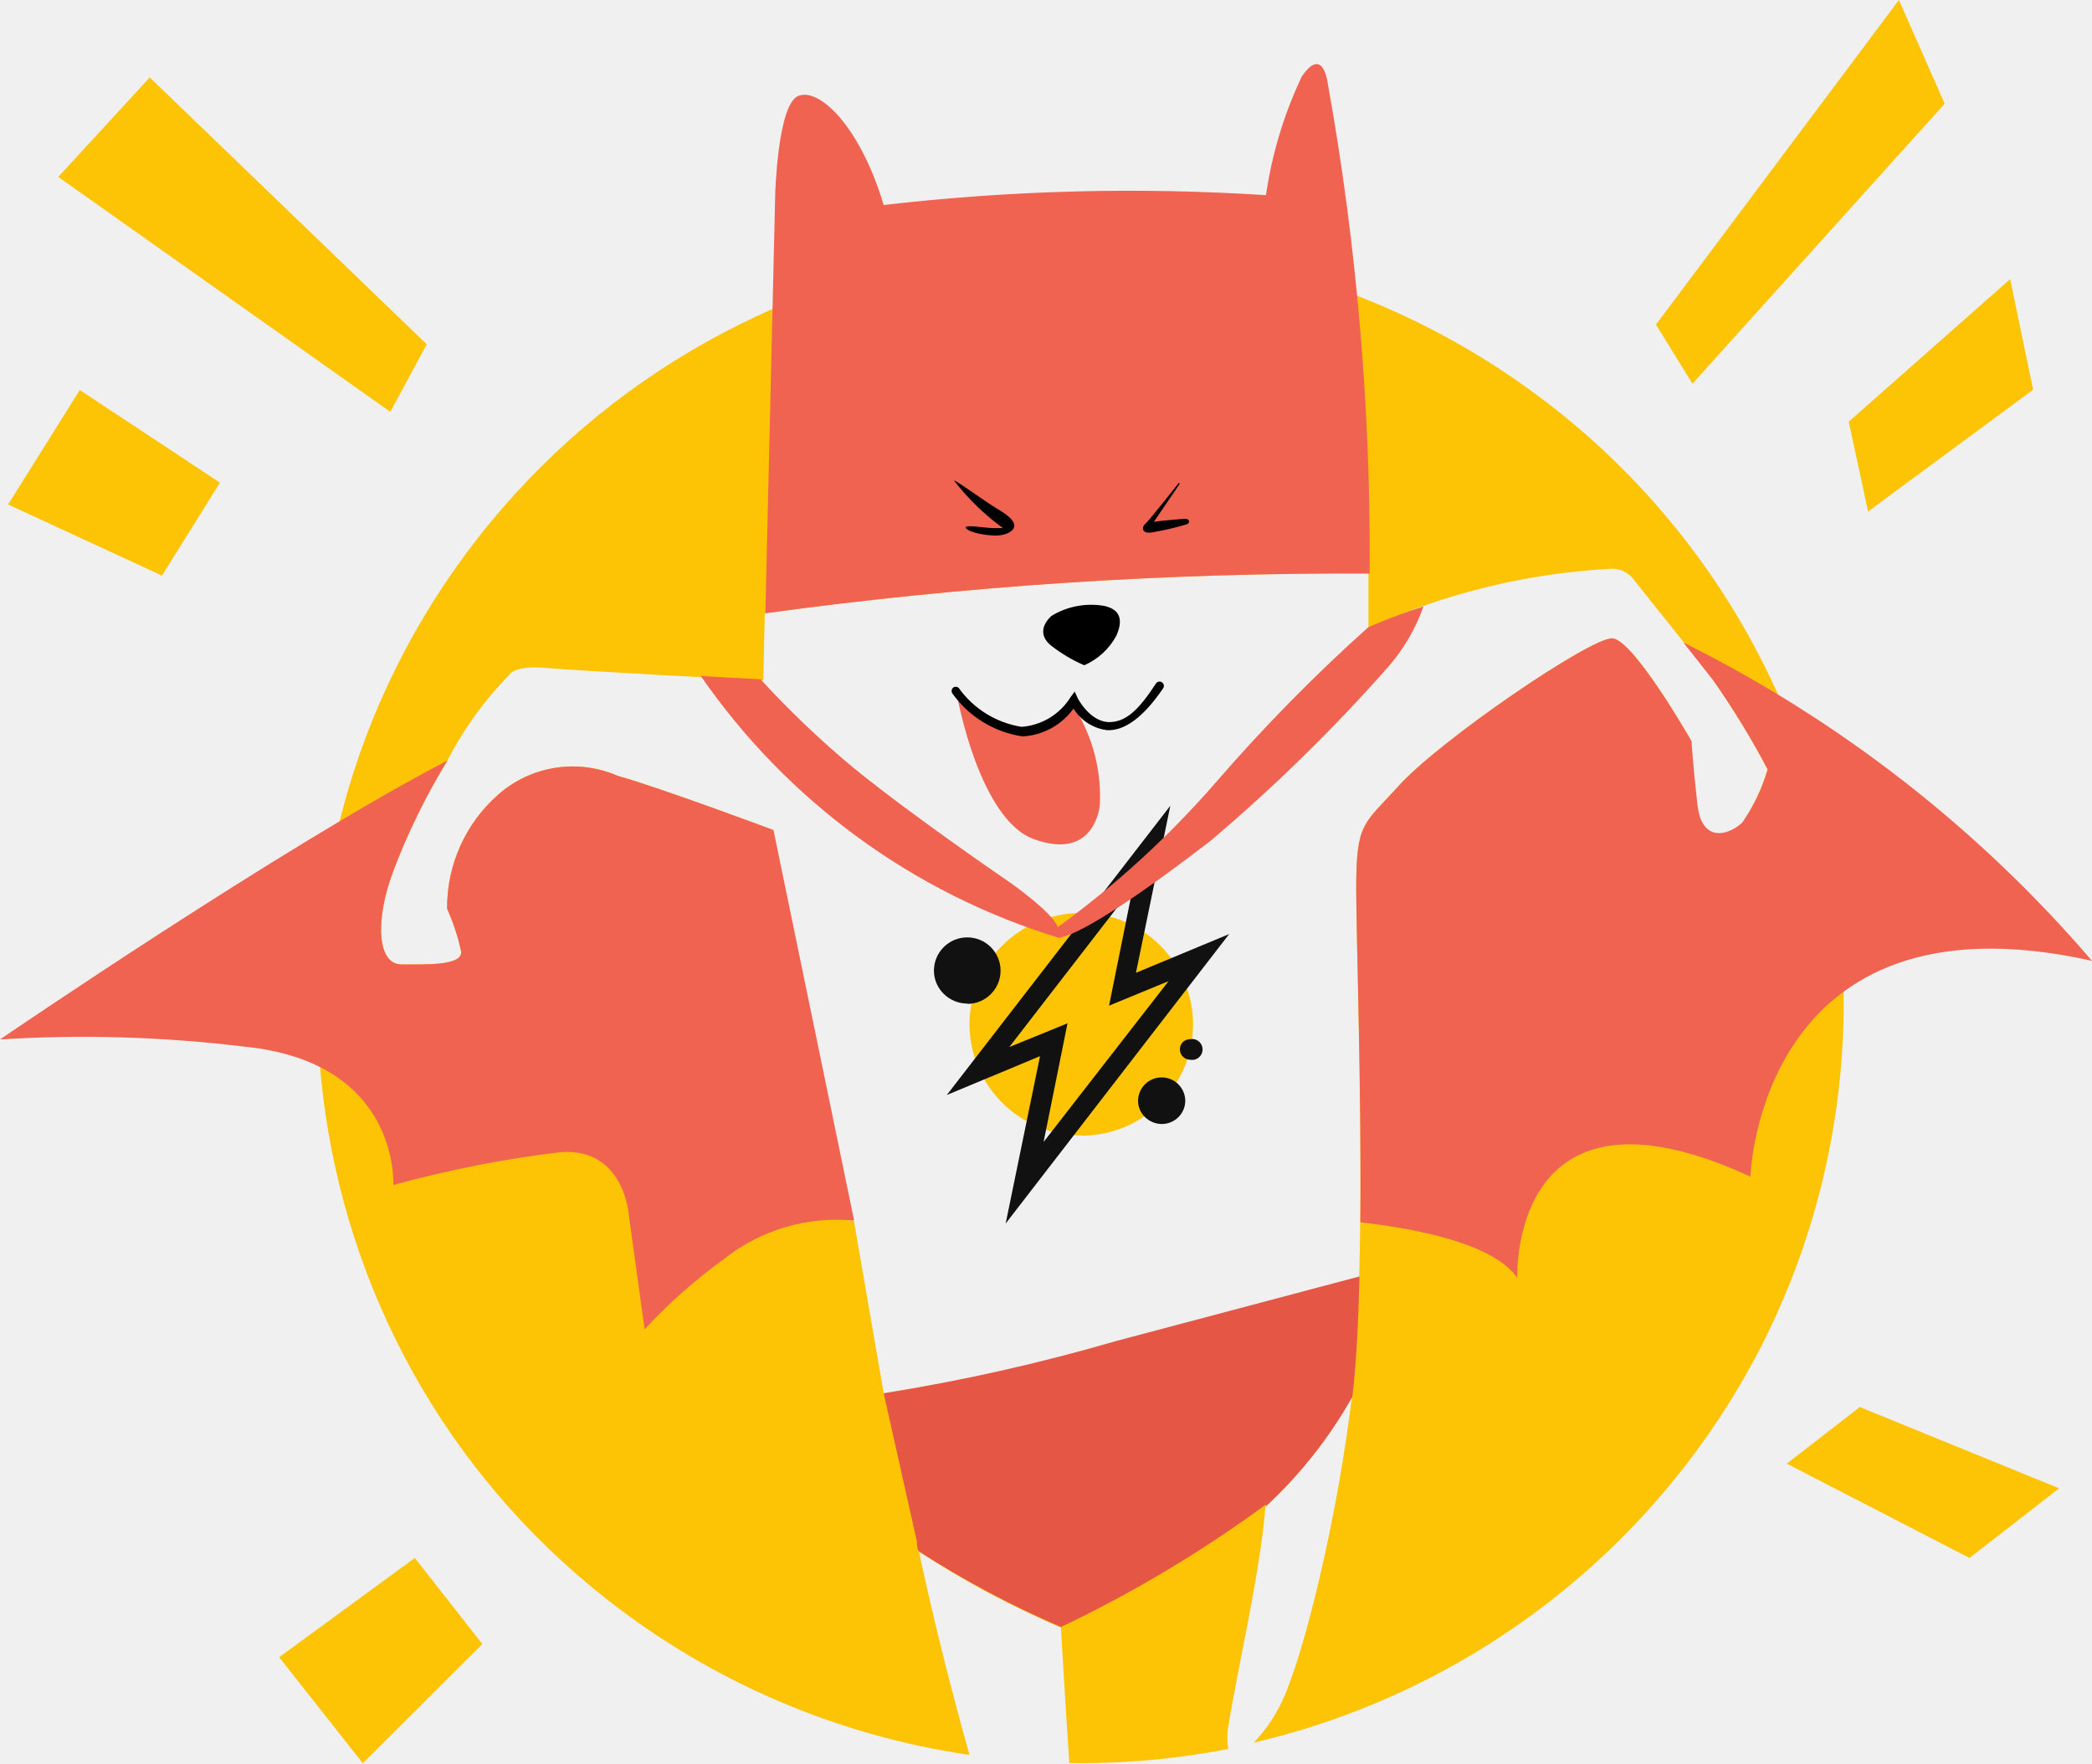
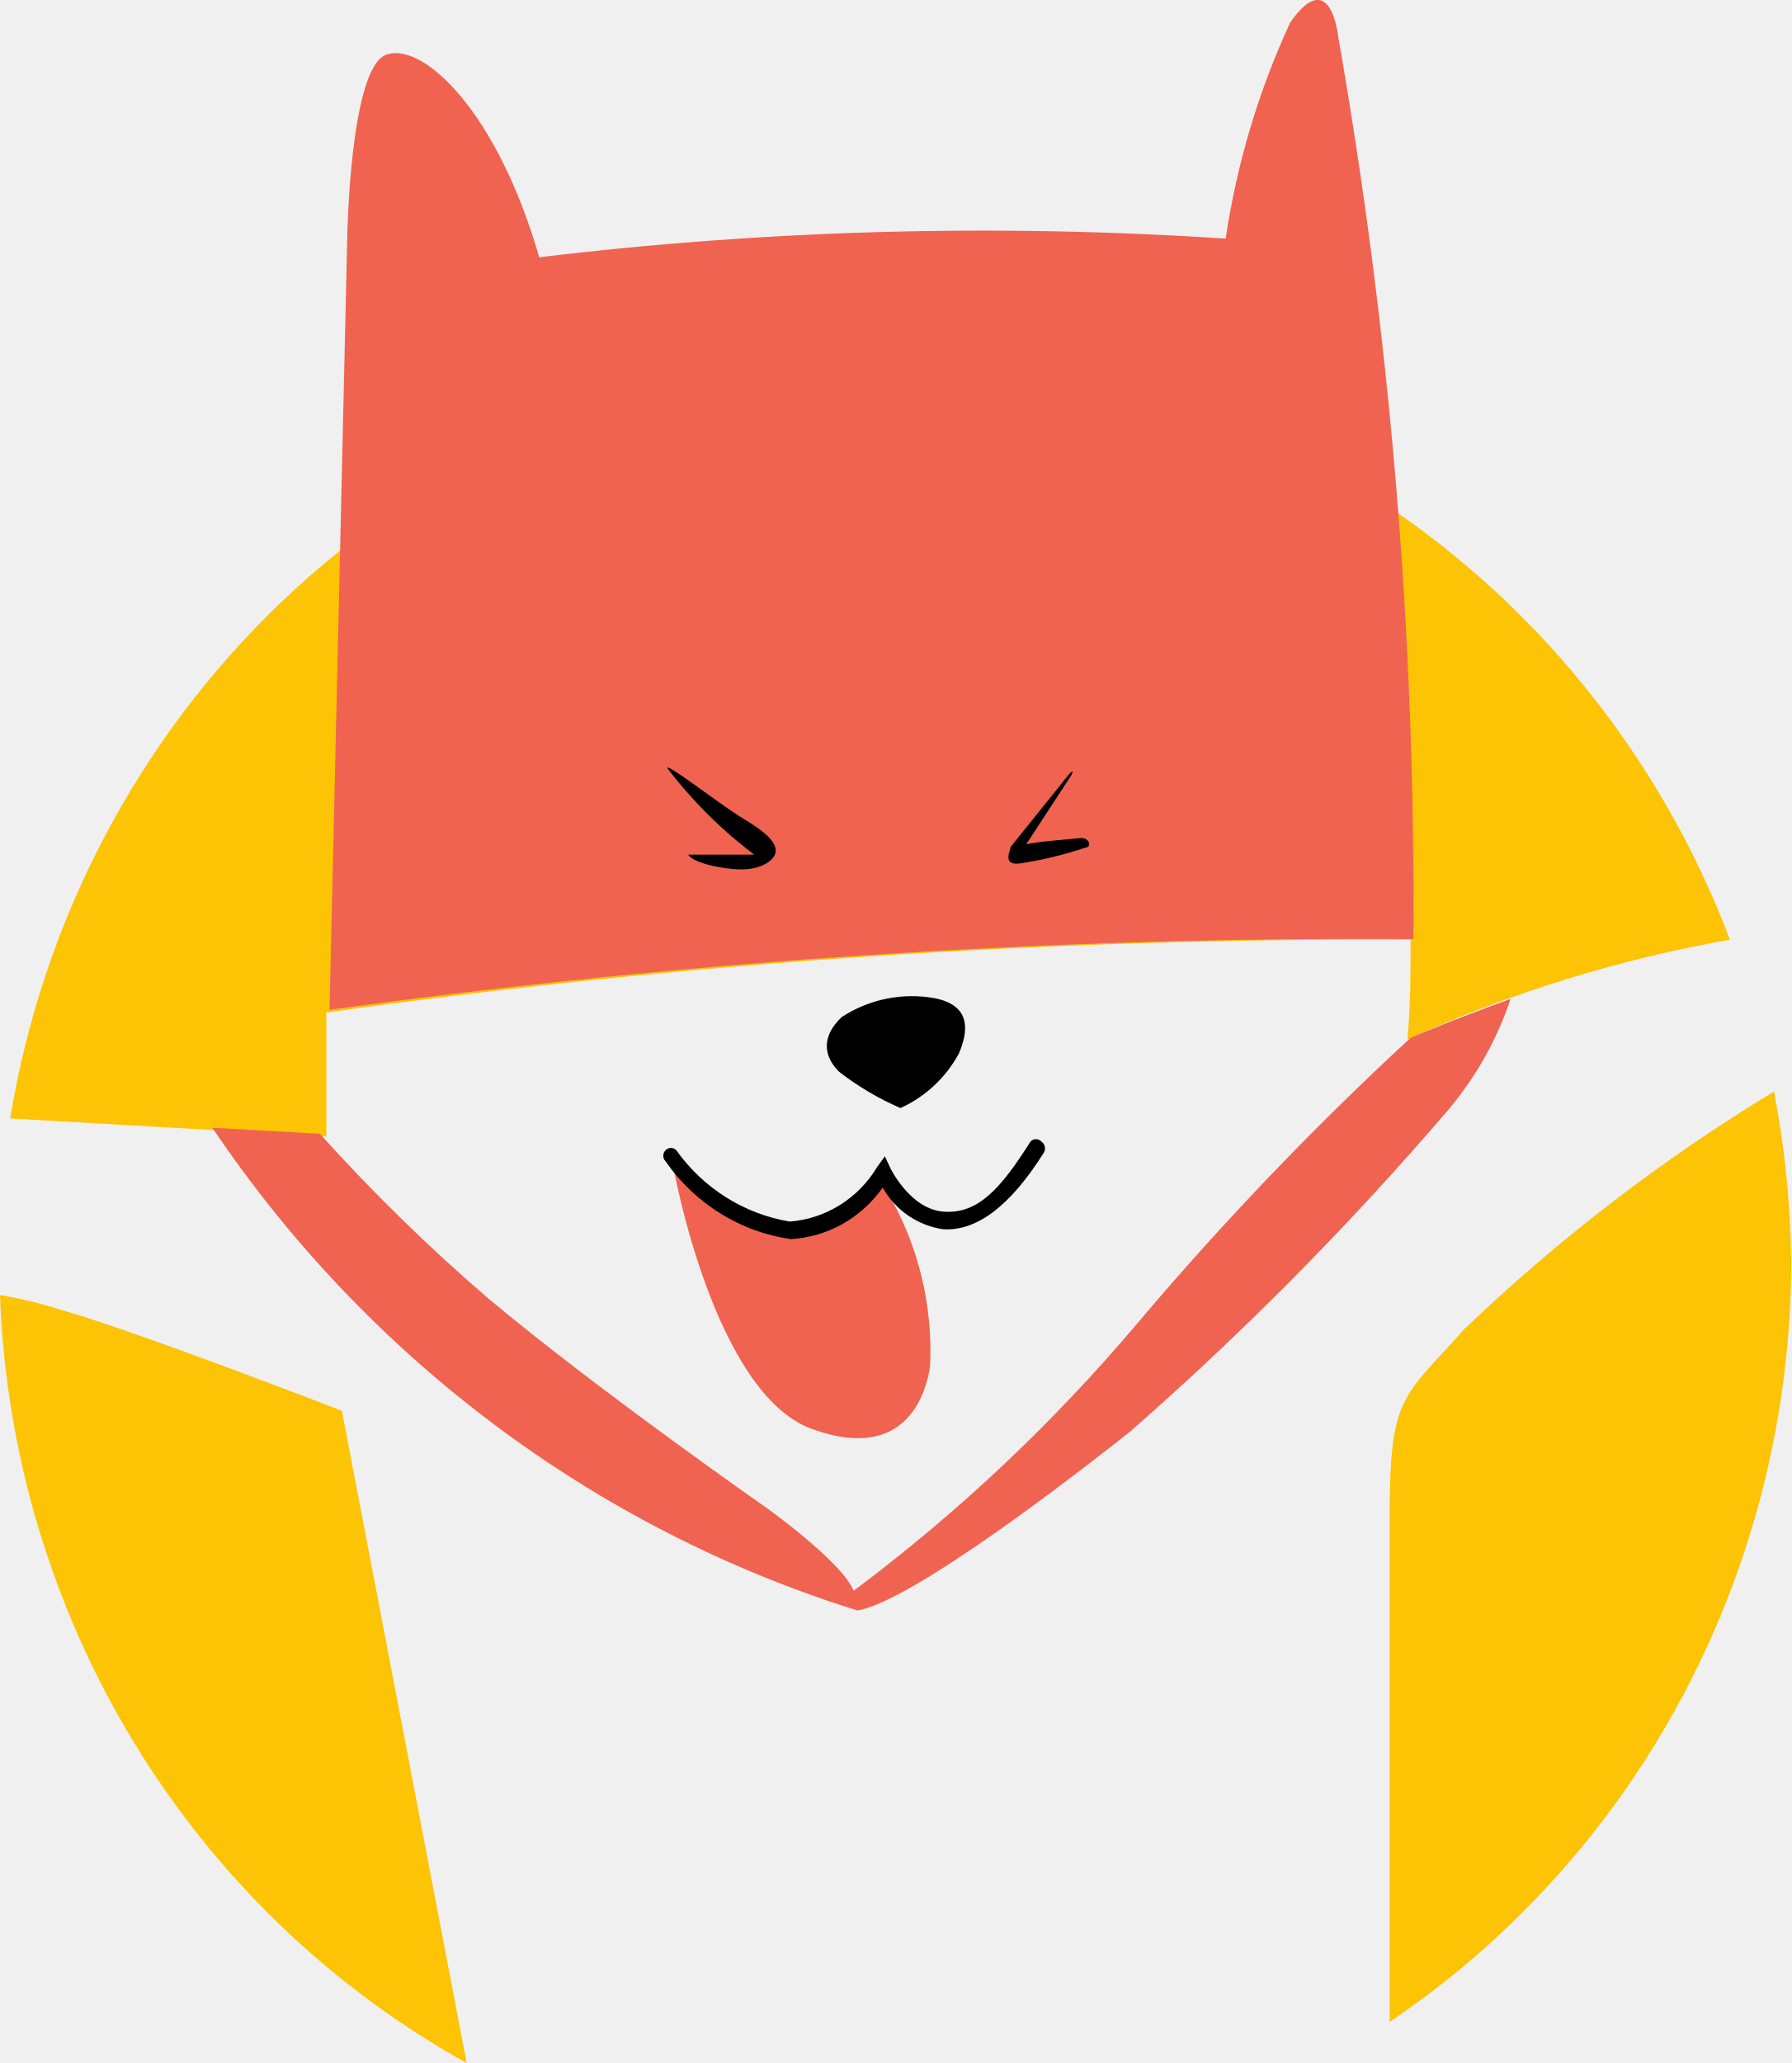
- <svg xmlns="http://www.w3.org/2000/svg" viewBox="0 0 70 59" fill="none">
-   <path d="M59.74 23.8a25.42 25.42 0 0 0-8.03-10.37 25.63 25.63 0 0 0-35.72 4.57 25.33 25.33 0 0 0 4.35 35.54 25.63 25.63 0 0 0 12.1 5.18c-.58-2.07-1.17-4.36-1.69-6.8 1.5.98 3.1 1.83 4.75 2.54 0 0 .12 2.14.28 4.53 1.78.03 3.56-.13 5.32-.47a2.1 2.1 0 0 1 0-.75c.29-1.85 1.08-5.2 1.24-7.35a15.1 15.1 0 0 0 2.9-3.68l-.06.44c-.55 4.22-1.7 8.74-2.4 9.98-.22.42-.5.8-.83 1.15a25.65 25.65 0 0 0 16.93-13.16 25.32 25.32 0 0 0 .86-21.34Zm-1.46 3.77c-.44.42-1.35.71-1.5-.58-.15-1.29-.19-2.2-.19-2.2s-1.93-3.4-2.64-3.43c-.72-.04-5.82 3.44-7.17 4.96-1.16 1.28-1.4 1.19-1.4 3.44 0 1.7.23 8.1.1 13l-8.13 2.15c-2.55.73-5.15 1.3-7.78 1.71l-1-5.78h-.14l-2.56-13.07s-3.8-1.42-5.2-1.81a3.77 3.77 0 0 0-3.99.62 5.03 5.03 0 0 0-1.72 3.82c.2.46.37.95.47 1.44.05.48-1.2.43-2 .43-.79 0-.9-1.43-.28-3.1a22.1 22.1 0 0 1 1.82-3.72 11.78 11.78 0 0 1 2.06-2.86s.14-.34 1.25-.24c1.1.1 7.26.42 7.26.42l.05-2.25c6.7-.92 13.44-1.36 20.2-1.33v1.82a22.58 22.58 0 0 1 8.12-1.98.91.91 0 0 1 .77.38c.33.43 2.4 2.98 2.64 3.34a27.6 27.6 0 0 1 1.82 2.98 6.17 6.17 0 0 1-.86 1.83Z" fill="#FDC305" />
-   <path d="m56.33 21.5 1 1.27a27.6 27.6 0 0 1 1.82 2.98 6.17 6.17 0 0 1-.85 1.77c-.44.42-1.35.71-1.5-.58-.15-1.29-.2-2.14-.2-2.14s-1.94-3.4-2.65-3.44c-.72-.04-5.82 3.44-7.17 4.96-1.16 1.28-1.4 1.19-1.4 3.44 0 1.49.18 6.6.14 11.14 1.8.2 4.46.7 5.25 1.86 0 0-.29-7.12 7.8-3.39 0 0 .28-9.71 11.43-7.22a43.58 43.58 0 0 0-13.67-10.65Zm-10.5-2.3c.04-5.5-.43-11-1.4-16.4 0 0-.15-1.3-.87-.24-.6 1.26-1 2.6-1.2 3.97a71.13 71.13 0 0 0-12.79.33c-.82-2.72-2.21-3.96-2.88-3.64-.67.33-.75 3.26-.75 3.26l-.33 14.04c6.7-.92 13.45-1.36 20.22-1.33Z" fill="#F06351" />
-   <path d="M45.25 46.74c.13-1.06.2-2.47.24-4.03l-8.14 2.16a64.15 64.15 0 0 1-7.78 1.75l1.11 4.96c0 .11 0 .22.07.33 1.5.97 3.1 1.82 4.75 2.53a42.36 42.36 0 0 0 6.86-4.1v.06a15.11 15.11 0 0 0 2.89-3.66Z" fill="#E55645" />
-   <path d="M31.93 16.09c-.05-.1 1 .67 1.4.91.41.24.61.42.61.59 0 .17-.26.33-.62.33s-.91-.11-1-.25c-.07-.14.6 0 .94 0h.3a8.04 8.04 0 0 1-1.63-1.58Zm7.48.11s-1 1.27-1.09 1.33c-.09.06-.17.33.2.29.4-.07.81-.16 1.2-.28.12-.06.08-.2-.11-.18-.19.02-.68.05-1 .1l.85-1.25s.03-.12-.05-.01Zm-3.13 6.06c.46-.2.84-.55 1.08-1 .28-.65 0-.9-.43-.99-.6-.1-1.23.02-1.75.34-.39.37-.34.73 0 1 .34.26.7.48 1.1.65Z" fill="#000" />
-   <path d="M35.92 23.5c-.12.23-.27.44-.46.6-.29.23-.63.36-1 .38-.55.05-1.1-.1-1.54-.44a2 2 0 0 1-.52-.44 1 1 0 0 0-.36-.25s.74 4.08 2.56 4.73c1.82.66 2.16-.75 2.2-1.13a5.56 5.56 0 0 0-.81-3.21c0-.3-.02-.1-.07-.23Z" fill="#F06351" />
-   <path d="M34.22 24.64a3.5 3.5 0 0 1-2.34-1.42.15.15 0 0 1 0-.2.14.14 0 0 1 .1-.04.14.14 0 0 1 .1.04 3.2 3.2 0 0 0 2.1 1.3 2.11 2.11 0 0 0 1.64-.99l.14-.19.1.22s.38.75 1 .8c.61.03 1.05-.42 1.62-1.29a.14.14 0 0 1 .24.16c-.66.97-1.3 1.44-1.89 1.4a1.55 1.55 0 0 1-1.11-.72 2.25 2.25 0 0 1-1.7.93Z" fill="#000" />
-   <path d="M36.18 38a3.73 3.73 0 0 0 3.74-3.73 3.73 3.73 0 0 0-3.74-3.72 3.73 3.73 0 0 0-3.74 3.72 3.73 3.73 0 0 0 3.74 3.72Z" fill="#FDC305" />
-   <path d="m41.14 31.25-3.13 1.3 1.15-5.59-7.48 9.68 3.12-1.3-1.15 5.6 7.49-9.7Zm-7.38 3.8 4.15-5.37-.8 3.97 1.99-.82-4.18 5.38.8-3.97-1.96.8Zm-1.39-1.46c.61 0 1.11-.5 1.11-1.11a1.11 1.11 0 1 0-2.23 0c0 .6.5 1.1 1.12 1.1Zm6.5 4.02c.44 0 .79-.35.79-.78a.79.79 0 0 0-.79-.78.79.79 0 0 0-.79.78c0 .43.36.78.8.78Zm.96-2.15a.35.35 0 1 0 0-.69c-.2 0-.35.15-.35.34 0 .2.16.35.35.35Z" fill="#111" />
-   <path d="M45.78 20.99a57.14 57.14 0 0 0-5.08 5.17 31.74 31.74 0 0 1-5.3 4.86c-.22-.53-1.63-1.51-1.63-1.51s-3.13-2.13-5.19-3.8a31.74 31.74 0 0 1-3.13-2.98l-2-.11a22.57 22.57 0 0 0 11.98 8.76c.86-.13 3.27-1.85 5.08-3.25a57.36 57.36 0 0 0 5.98-5.86c.5-.59.89-1.26 1.14-1.98-1.14.37-1.85.7-1.85.7Z" fill="#F06351" />
-   <path d="m65.07 3.47-8.44 9.37-1.22-1.98 8.13-10.86 1.53 3.47Zm-2.57 13.65 5.53-4.08-.77-3.7-5.4 4.77.65 3.01Zm-2.72 31.85 6.12 3.16 3-2.33-6.67-2.72-2.45 1.9Zm-57.83-43.05 3.06-3.33 9.27 8.93-1.22 2.26-11.11-7.86Zm5.41 10.23-4.69-3.1-2.4 3.83 5.15 2.38 1.94-3.11Zm6.52 35.98-4.54 3.32 2.8 3.55 4-3.99-2.26-2.88Z" fill="#FDC305" />
-   <path d="M25.87 27.77s-3.8-1.42-5.2-1.81a3.77 3.77 0 0 0-3.99.62 5.03 5.03 0 0 0-1.72 3.82c.2.46.37.95.47 1.44.05.48-1.2.43-2 .43-.79 0-.9-1.43-.28-3.1a22.1 22.1 0 0 1 1.82-3.72c-5.44 2.82-14.97 9.33-14.97 9.33a44.6 44.6 0 0 1 8.17.24c5.24.52 4.99 4.63 4.99 4.63 1.84-.5 3.72-.88 5.62-1.1 2.11-.14 2.26 2.1 2.26 2.1l.53 3.83c.8-.87 1.69-1.65 2.64-2.34a6.07 6.07 0 0 1 4.37-1.3l-2.7-13.07Z" fill="#F06351" />
+ <svg xmlns="http://www.w3.org/2000/svg" width="33" height="38" viewBox="0 0 33 38" fill="none">
+   <g clip-path="url(#clip0_94552_2053)">
+     <path d="M6.012 20.935V18.651C12.631 17.724 19.306 17.275 25.988 17.308C25.988 17.914 25.988 18.53 25.929 19.146C27.828 18.287 29.824 17.669 31.871 17.308C30.566 13.864 28.188 10.954 25.104 9.023C22.019 7.093 18.398 6.251 14.798 6.625C11.198 6.999 7.818 8.57 5.178 11.095C2.539 13.62 0.785 16.96 0.188 20.601L6.012 20.935Z" fill="#FDC305" />
+     <path d="M26.978 24.481C25.829 25.774 25.602 25.694 25.602 27.967C25.602 28.887 25.602 32.918 25.602 37.242C27.872 35.712 29.736 33.633 31.027 31.189C32.318 28.746 32.996 26.014 33 23.238C32.987 22.187 32.881 21.139 32.683 20.106C30.631 21.349 28.718 22.816 26.978 24.481Z" fill="#FDC305" />
+     <path d="M6.299 25.987C6.299 25.987 2.545 24.532 1.159 24.138C0.78 24.016 0.392 23.921 0 23.855C0.107 26.771 0.956 29.608 2.463 32.088C3.971 34.568 6.084 36.605 8.597 38L6.299 25.987Z" fill="#FDC305" />
+     <path d="M26.038 17.297C26.078 11.719 25.614 6.148 24.651 0.657C24.651 0.657 24.512 -0.647 23.77 0.414C23.186 1.675 22.786 3.016 22.581 4.395C18.364 4.118 14.13 4.233 9.934 4.739C9.151 2.021 7.775 0.758 7.111 1.01C6.447 1.263 6.398 4.355 6.398 4.355L6.071 18.601C12.688 17.688 19.36 17.252 26.038 17.297Z" fill="#F06351" />
+     <path d="M12.291 14.145C12.291 14.054 13.281 14.832 13.687 15.075C14.093 15.317 14.291 15.499 14.291 15.671C14.291 15.843 14.024 16.014 13.668 16.014C13.311 16.014 12.766 15.893 12.677 15.742H13.608H13.895C13.292 15.286 12.752 14.749 12.291 14.145Z" fill="black" />
+     <path d="M19.699 14.256L18.619 15.6C18.619 15.661 18.451 15.954 18.798 15.903C19.208 15.841 19.612 15.743 20.006 15.61C20.115 15.61 20.075 15.418 19.897 15.438C19.719 15.459 19.214 15.489 18.907 15.55L19.739 14.277C19.739 14.277 19.808 14.145 19.699 14.256Z" fill="black" />
+     <path d="M16.589 20.41C17.048 20.203 17.428 19.848 17.669 19.399C17.946 18.742 17.669 18.48 17.233 18.389C16.637 18.278 16.021 18.4 15.51 18.732C15.123 19.096 15.173 19.46 15.46 19.743C15.808 20.012 16.187 20.236 16.589 20.41Z" fill="black" />
+     <path d="M16.193 21.672C16.082 21.903 15.927 22.109 15.737 22.279C15.455 22.51 15.109 22.645 14.747 22.663C14.226 22.705 13.708 22.55 13.291 22.228C13.095 22.108 12.918 21.958 12.766 21.784C12.667 21.672 12.545 21.582 12.41 21.521C12.41 21.521 13.152 25.663 14.955 26.32C16.758 26.977 17.074 25.562 17.134 25.178C17.193 24.032 16.91 22.894 16.322 21.915C16.302 21.602 16.292 21.804 16.193 21.672Z" fill="#F06351" />
+     <path d="M14.569 22.824C14.108 22.758 13.666 22.597 13.27 22.35C12.873 22.104 12.53 21.777 12.261 21.39C12.248 21.376 12.238 21.361 12.23 21.343C12.223 21.326 12.22 21.307 12.22 21.288C12.22 21.27 12.223 21.251 12.23 21.234C12.238 21.216 12.248 21.201 12.261 21.187C12.274 21.174 12.289 21.163 12.306 21.156C12.323 21.149 12.342 21.145 12.36 21.145C12.379 21.145 12.397 21.149 12.414 21.156C12.431 21.163 12.446 21.174 12.459 21.187C12.959 21.889 13.71 22.361 14.549 22.501C14.877 22.476 15.195 22.371 15.476 22.195C15.757 22.019 15.992 21.778 16.163 21.491L16.302 21.299L16.401 21.511C16.401 21.511 16.767 22.279 17.391 22.319C18.015 22.36 18.431 21.905 18.986 21.026C18.999 21.012 19.014 21.002 19.031 20.994C19.048 20.987 19.067 20.983 19.085 20.983C19.103 20.983 19.122 20.987 19.139 20.994C19.156 21.002 19.171 21.012 19.184 21.026C19.216 21.047 19.239 21.079 19.248 21.117C19.257 21.154 19.252 21.194 19.233 21.228C18.6 22.238 17.976 22.683 17.372 22.642C17.142 22.608 16.923 22.521 16.73 22.389C16.538 22.256 16.378 22.08 16.262 21.875C16.067 22.152 15.814 22.381 15.521 22.546C15.228 22.71 14.903 22.805 14.569 22.824Z" fill="black" />
+     <path d="M25.988 19.116C24.21 20.757 22.533 22.508 20.967 24.36C19.41 26.205 17.653 27.863 15.727 29.301C15.51 28.765 14.123 27.775 14.123 27.775C14.123 27.775 11.023 25.613 8.993 23.915C7.898 22.973 6.862 21.961 5.893 20.884L3.912 20.773C6.774 25.022 10.964 28.157 15.797 29.665C16.649 29.523 19.035 27.785 20.818 26.371C22.917 24.534 24.883 22.545 26.701 20.42C27.199 19.825 27.582 19.139 27.83 18.399C26.741 18.793 25.988 19.116 25.988 19.116Z" fill="#F06351" />
+   </g>
+   <defs>
+     <clipPath id="clip0_94552_2053">
+       <rect width="33" height="38" fill="white" />
+     </clipPath>
+   </defs>
</svg>
